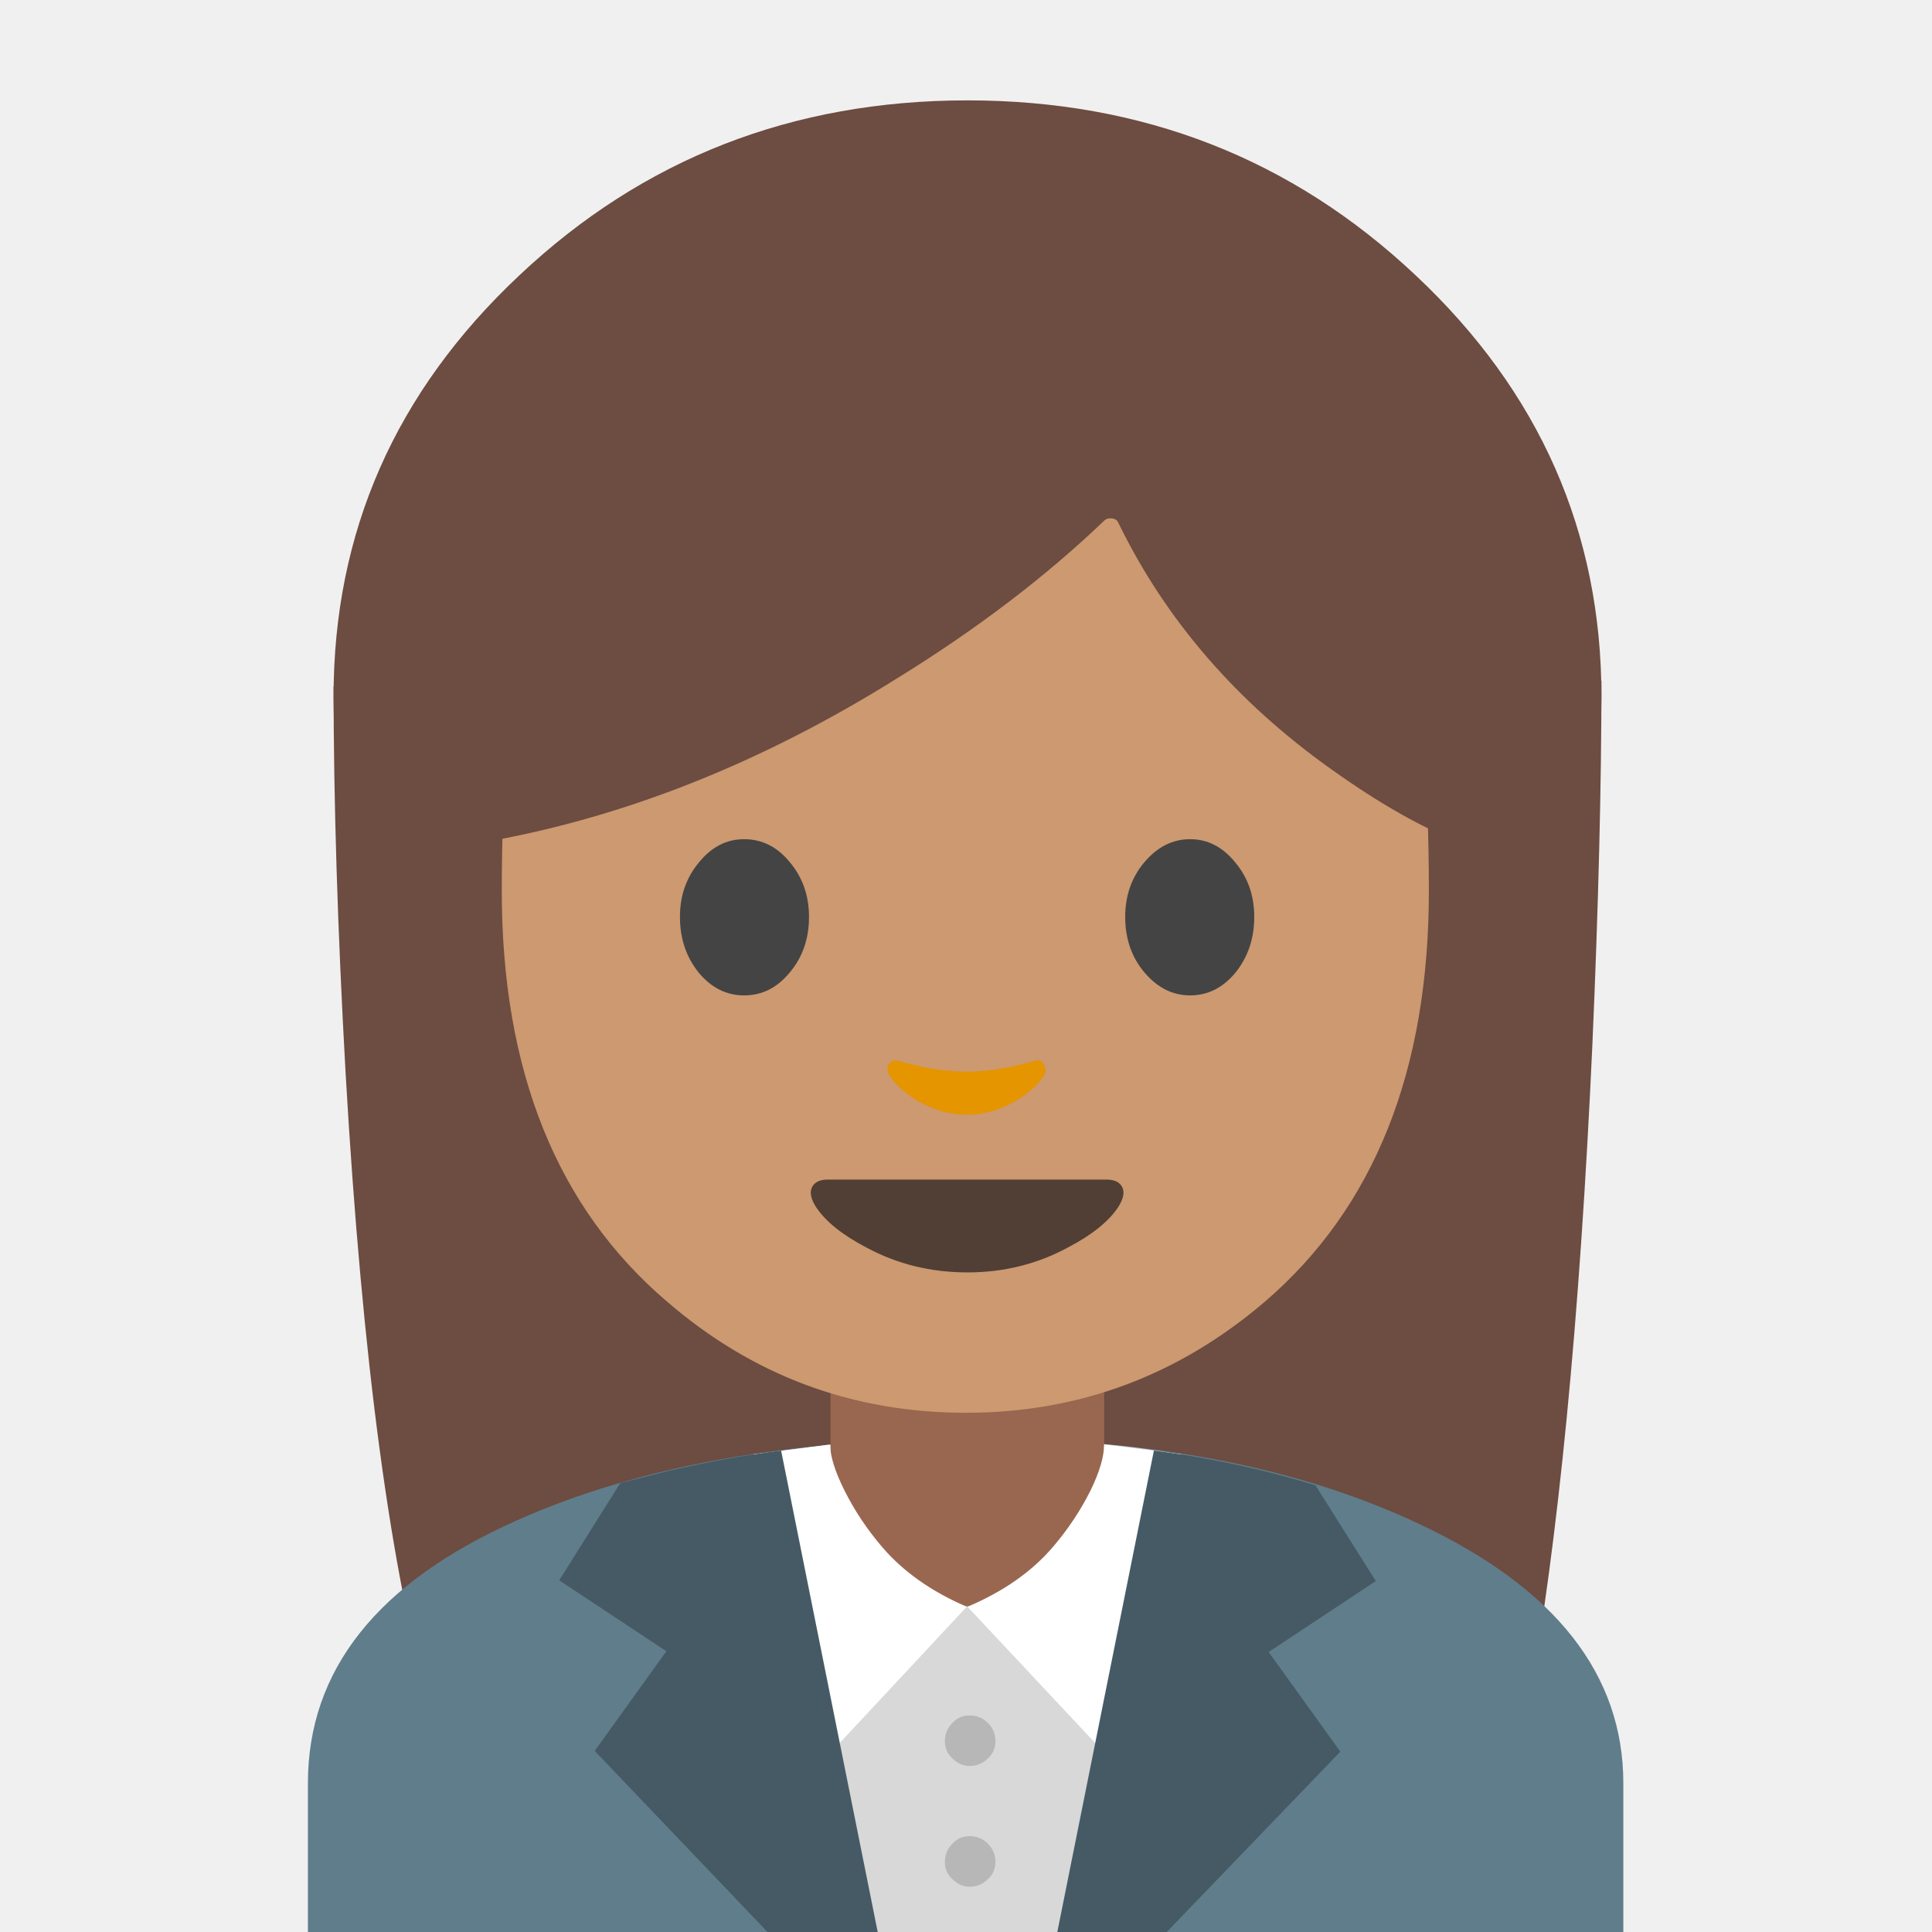
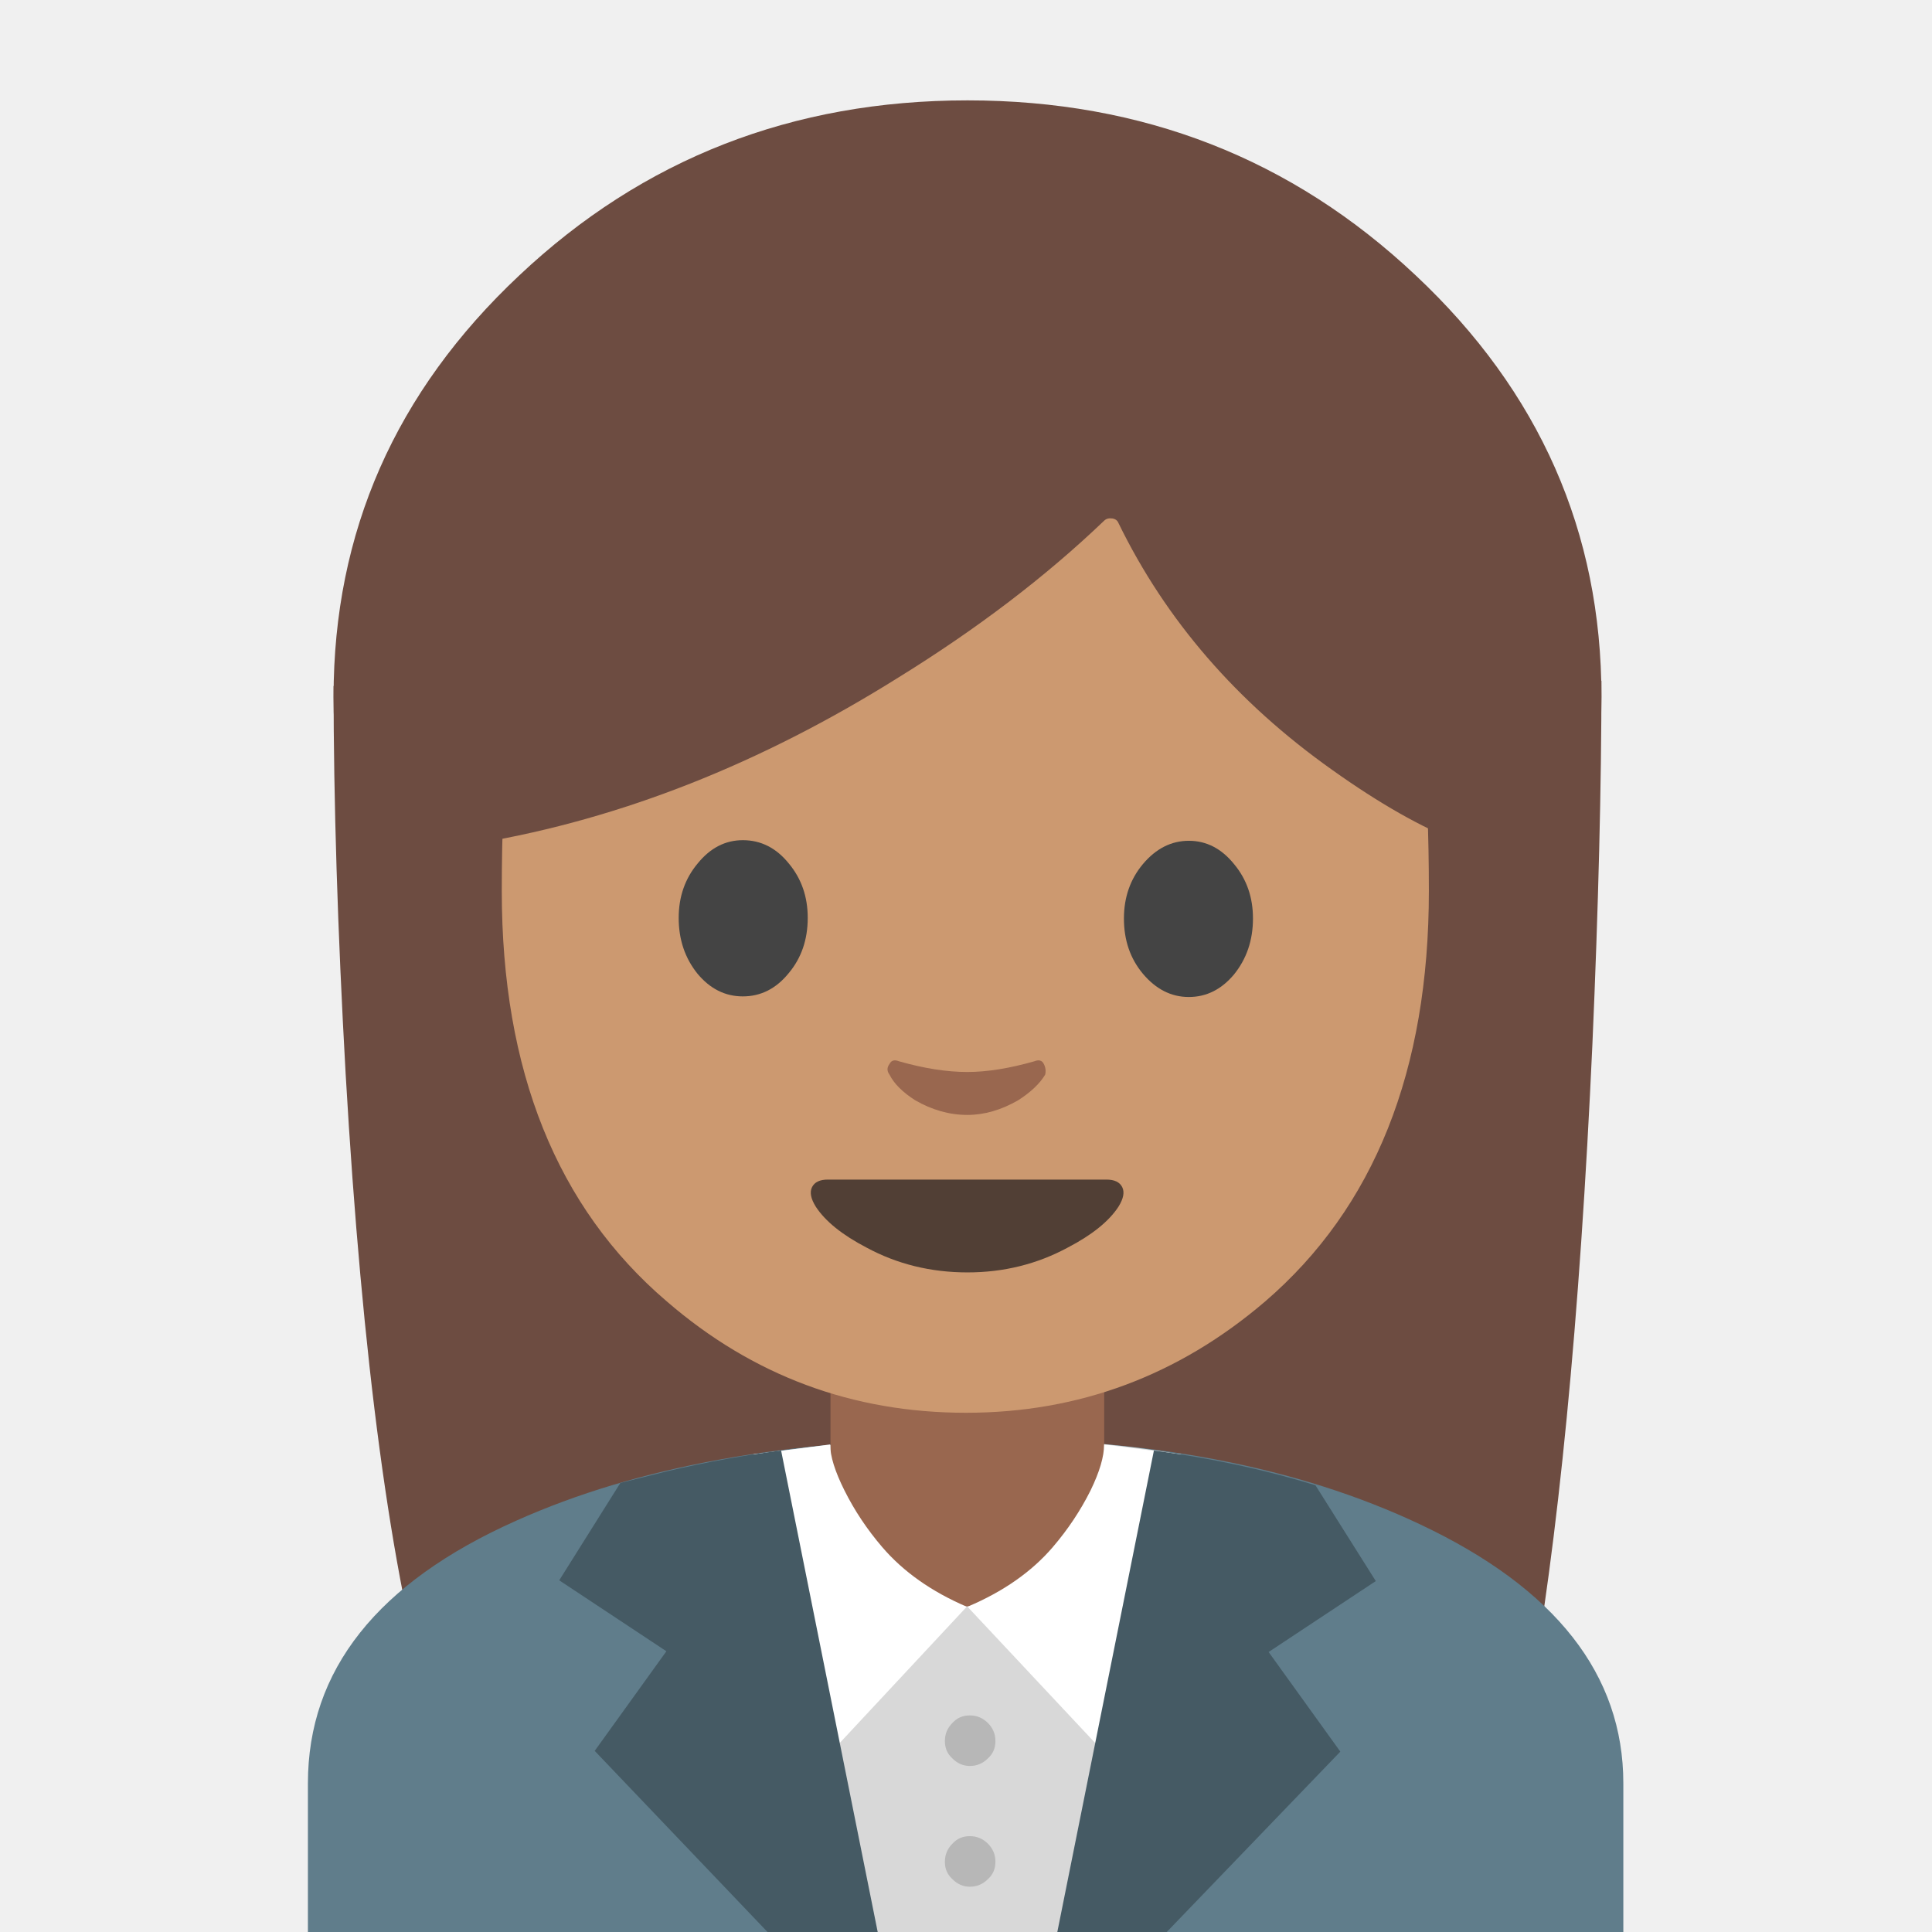
<svg xmlns="http://www.w3.org/2000/svg" xmlns:xlink="http://www.w3.org/1999/xlink" preserveAspectRatio="none" viewBox="0 0 72 72">
  <defs>
    <path id="a" fill="#6D4C41" d="M105.5 69.2q.6-13.7.6-24.1l-84 .35q0 11.45.8 25.7 1.65 28.5 5.7 42.45l72.6-.3q3.05-16.7 4.3-44.1z" />
    <path id="b" fill="#607D8B" d="M34.2 100.75q-13.8 6.15-13.8 17.4V128h87.15v-9.85q0-10.8-13.45-17.15-12.15-5.75-29.8-5.7-18.05.05-30.1 5.45z" />
    <path id="c" fill="#D8D8D8" d="M53.9 95.85l-4 .5L56.25 128h8.15V95.3q-5.4 0-10.5.55z" />
    <path id="d" fill="#D8D8D8" d="M78.1 96.35Q72.4 95.3 64 95.3V128h7.65l6.45-31.65z" />
    <path id="e" fill="#6D4C41" d="M106.1 46.15q0-16.35-12.3-27.9-12.3-11.6-29.7-11.6t-29.7 11.6Q22.1 29.8 22.1 46.15q0 16.35 12.3 27.95 12.3 11.55 29.7 11.55T93.8 74.1q12.3-11.6 12.3-27.95z" />
    <path id="f" fill="#99674F" d="M35.35 59.9l2.05-.1q3.75 0 3.75-3.6v-5.4h-10.2v5.4q0 1.75 1.25 2.75 1.15.95 3.15.95z" />
    <path id="g" fill="#FFF" d="M78.25 96.35l-5.1-.65q0 1.2-.9 3.05-1 2-2.5 3.75-2.1 2.45-5.65 3.95l10.4 11.1 3.75-21.2z" />
-     <path id="h" fill="#CC9970" d="M47.15 48.5q6.1-5.25 6.1-15.3 0-12.3-3.5-18.4Q45.6 7.65 36 7.65q-9.65 0-13.8 7.15-3.5 6.1-3.5 18.4 0 10.05 6.15 15.3 4.8 4.15 11.15 4.15 6.3 0 11.15-4.15z" />
+     <path id="h" fill="#CC9970" d="M53.25 33.2q0-12.3-3.5-18.4Q45.6 7.65 36 7.65q-9.65 0-13.8 7.15-3.5 6.1-3.5 18.4 0 10.05 6.15 15.3 4.8 4.15 11.15 4.15 6.3 0 11.15-4.15 6.1-5.25 6.1-15.3z" />
    <path id="i" fill="#513F35" d="M54.85 78.15q-.8 0-1.05.5t.25 1.3q.95 1.45 3.35 2.7 3.05 1.65 6.7 1.65 3.6 0 6.65-1.65 2.4-1.25 3.35-2.7.5-.8.25-1.3t-1.05-.5H54.85z" />
    <path id="j" fill="#444" d="M53.6 60.75q0-2.1-1.25-3.6-1.25-1.55-3.05-1.55-1.75 0-3 1.55-1.25 1.5-1.25 3.6 0 2.15 1.25 3.7 1.25 1.5 3 1.5 1.8 0 3.05-1.55 1.25-1.5 1.25-3.65z" />
    <path id="k" fill="#444" d="M83.1 60.75q0-2.1-1.25-3.6-1.25-1.55-3-1.55t-3.05 1.55q-1.25 1.5-1.25 3.6 0 2.15 1.25 3.65 1.3 1.55 3.05 1.55 1.75 0 3-1.5 1.25-1.55 1.25-3.7z" />
-     <path id="l" fill="#E49500" d="M69.15 70.5q-.2-.35-.65-.2-2.5.7-4.45.7-2 0-4.5-.7-.45-.15-.65.2t0 .7q.5.85 1.75 1.65 1.65 1 3.4 1t3.4-1q1.25-.8 1.75-1.65.15-.35-.05-.7z" />
+     <path id="l" fill="#99674F" d="M38.9 39.65q-.1-.2-.35-.1-1.4.4-2.5.4-1.15 0-2.55-.4-.25-.1-.35.1-.15.2 0 .4.25.5.95.95.95.55 1.95.55.95 0 1.9-.55.7-.45 1-.95.05-.2-.05-.4z" />
    <path id="m" fill="#6D4C41" d="M96.7 26.65q-2.4-4.85-7.65-9.7Q78.55 7.2 64.2 7.2q-14.3 0-24.8 9.5-5.25 4.7-7.65 9.45v29.7q14.1-2.4 27.75-10.95 7.85-4.85 13.65-10.4.2-.2.55-.15.3.05.4.3Q78.8 44.3 88.25 51q4.7 3.35 8.45 4.8V26.65z" />
    <path id="n" fill="#455A64" d="M70.05 128h7.25l11.5-11.95-4.75-6.6 7.1-4.7-4-6.35q-5.05-1.55-10.7-2.3l-6.4 31.9z" />
    <path id="o" fill="#FFF" d="M55 95.7l-5.05.65 3.75 21.2 10.35-11.1q-3.5-1.5-5.6-3.95-1.5-1.75-2.5-3.75-.95-1.9-.95-3.05z" />
    <path id="p" fill="#455A64" d="M51.75 96.1q-3.55.45-7.45 1.35l-3.2.8-4.05 6.45 7.1 4.7-4.75 6.6 11.45 12h7.3l-6.4-31.9z" />
    <path id="q" fill="#B7B7B7" d="M64.25 113.65q-.7 0-1.15.5-.5.5-.5 1.2t.5 1.15q.5.5 1.15.5.7 0 1.2-.5.5-.45.5-1.15t-.5-1.2q-.5-.5-1.2-.5z" />
    <path id="r" fill="#B7B7B7" d="M64.25 121.65q-.7 0-1.15.5-.5.5-.5 1.2t.5 1.15q.5.5 1.15.5.7 0 1.2-.5.5-.45.5-1.15t-.5-1.2q-.5-.5-1.2-.5z" />
  </defs>
  <use transform="scale(.5625)" xlink:href="#a" />
  <use transform="scale(.5625)" xlink:href="#b" />
  <use transform="scale(.5625)" xlink:href="#c" />
  <use transform="scale(.5625)" xlink:href="#d" />
  <use transform="scale(.5625)" xlink:href="#e" />
  <use xlink:href="#f" />
  <use transform="scale(.5625)" xlink:href="#g" />
  <use xlink:href="#h" />
  <use transform="scale(.5625)" xlink:href="#i" />
-   <use transform="scale(.56248)" xlink:href="#j" />
-   <use transform="scale(.56248)" xlink:href="#k" />
-   <use transform="scale(.5625)" xlink:href="#l" />
+   <use transform="rotate(.078) scale(.56247)" xlink:href="#j" />
+   <use transform="rotate(.078) scale(.56247)" xlink:href="#k" />
+   <use xlink:href="#l" />
  <use transform="scale(.5625)" xlink:href="#m" />
  <use transform="scale(.5625)" xlink:href="#n" />
  <use transform="scale(.5625)" xlink:href="#o" />
  <use transform="scale(.5625)" xlink:href="#p" />
  <use transform="scale(.5625)" xlink:href="#q" />
  <use transform="scale(.5625)" xlink:href="#r" />
</svg>
